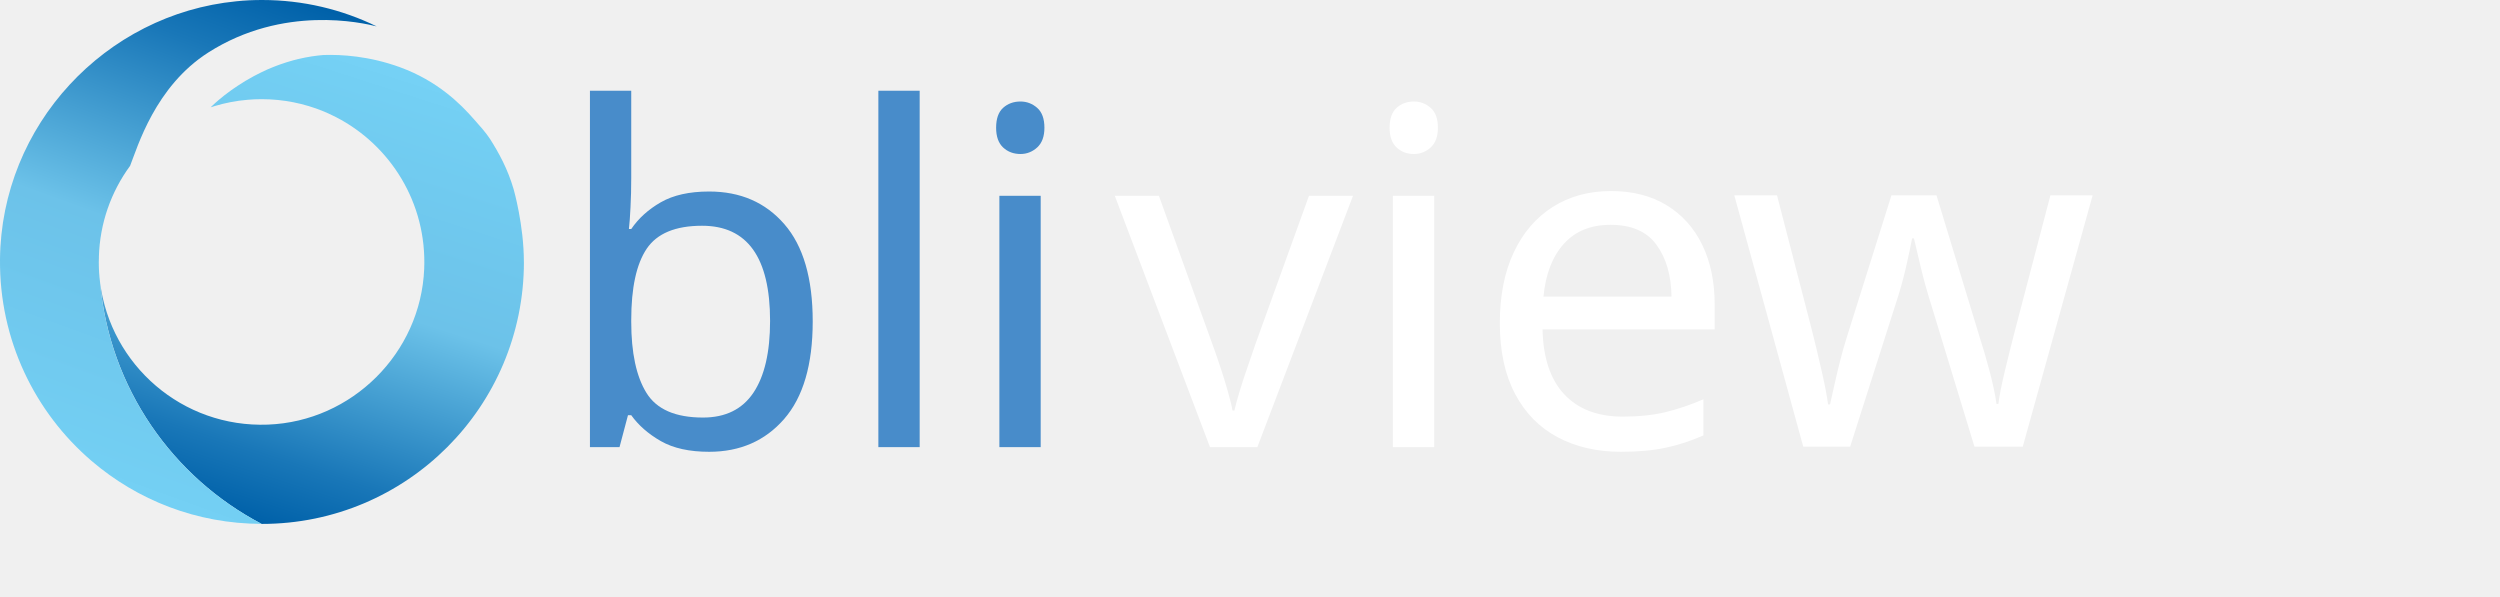
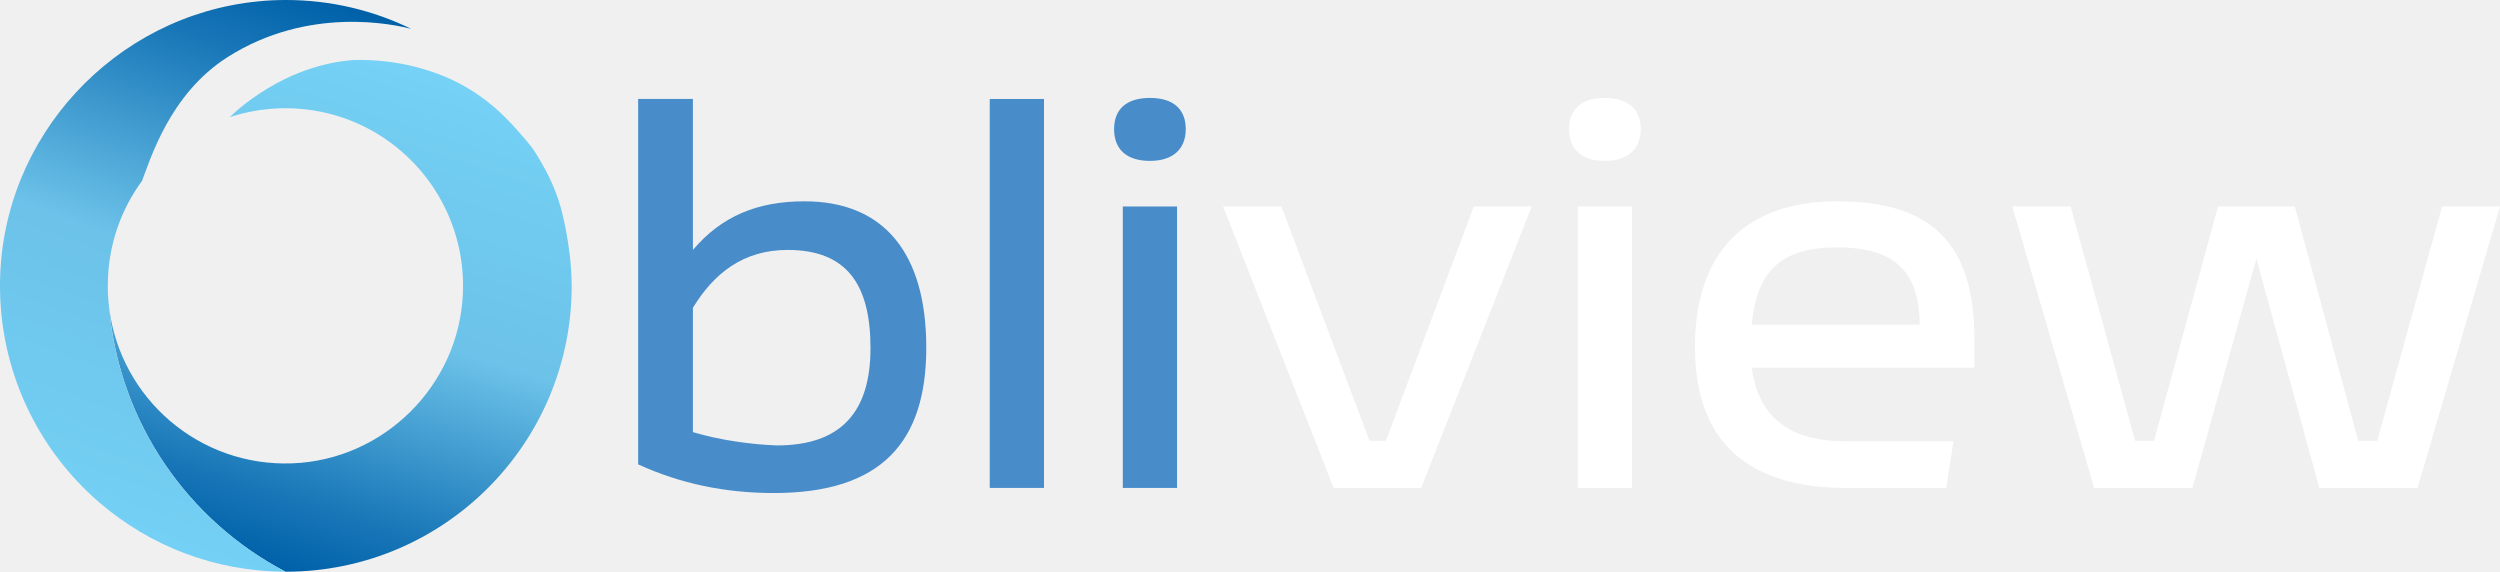
- <svg xmlns="http://www.w3.org/2000/svg" xmlns:xlink="http://www.w3.org/1999/xlink" id="Calque_2" data-name="Calque 2" viewBox="0 0 586.35 139.94">
+ <svg xmlns="http://www.w3.org/2000/svg" xmlns:xlink="http://www.w3.org/1999/xlink" id="Calque_2" data-name="Calque 2" viewBox="0 0 537.34 122.88">
  <defs>
    <style>
      .cls-1 {
        fill: #fff;
      }

      .cls-2 {
-         font-family: FONTSPRINGDEMO-NizzoliSemiBoldRegular, 'FONTSPRING DEMO - Nizzoli SemiBold';
-         font-size: 110px;
+         fill: #488cca;
      }

      .cls-3 {
-         fill: #488cca;
+         fill: url(#Dégradé_sans_nom_303);
      }

      .cls-4 {
-         fill: url(#Dégradé_sans_nom_303);
-       }
- 
-       .cls-5 {
        fill: url(#Dégradé_sans_nom_303-2);
      }
    </style>
    <linearGradient id="Dégradé_sans_nom_303" data-name="Dégradé sans nom 303" x1="90.15" y1="16.15" x2="56.35" y2="120.97" gradientUnits="userSpaceOnUse">
      <stop offset="0" stop-color="#75d1f5" />
      <stop offset=".05" stop-color="#73cff3" />
      <stop offset=".49" stop-color="#6cc2e9" />
      <stop offset=".57" stop-color="#5ab2de" />
      <stop offset=".86" stop-color="#1977b8" />
      <stop offset="1" stop-color="#0061a9" />
    </linearGradient>
    <linearGradient id="Dégradé_sans_nom_303-2" data-name="Dégradé sans nom 303" x1="20.66" y1="114.33" x2="63.21" y2="-2.64" xlink:href="#Dégradé_sans_nom_303" />
  </defs>
  <g id="Obliview">
    <g id="Obliview-2" data-name="Obliview">
-       <path id="Obliview-3" data-name="Obliview" class="cls-4" d="M122.88,61.44c0,33.93-27.51,61.44-61.44,61.44h-.08c-20.87-10.92-35.66-31.91-37.87-56.52,2.47,19.24,19.25,33.99,39.34,33.23,19.73-.75,35.83-16.78,36.66-36.5.65-15.47-7.91-29.02-20.65-35.6-.33-.17-.66-.34-1-.49-.66-.33-1.33-.62-2.02-.91-4.46-1.82-9.35-2.83-14.47-2.83-1.13,0-2.25.05-3.36.15-2.6.22-5.13.72-7.56,1.44-.17.05-.35.1-.51.16-.17.05-.35.1-.51.16t.03-.03s.02-.02.03-.03c.02-.02.03-.03.05-.05.04-.04.09-.09.16-.16.06-.06.13-.13.21-.2.16-.15.35-.33.58-.53,0,0,.03-.02.03-.03.23-.2.49-.43.79-.69.78-.66,1.78-1.46,2.98-2.32.97-.68,2.06-1.41,3.28-2.15.6-.36,1.25-.72,1.92-1.09.25-.13.51-.27.77-.4.39-.2.78-.4,1.19-.6.41-.19.82-.39,1.24-.58.4-.17.8-.35,1.22-.51.22-.09.43-.17.66-.26.27-.1.53-.21.8-.3.18-.07.37-.14.56-.2.4-.14.8-.28,1.22-.41.03-.02.06-.03.09-.03.53-.16,1.07-.32,1.61-.47.4-.11.79-.21,1.2-.3,1.01-.24,2.05-.45,3.12-.61.39-.06.78-.11,1.18-.16.08,0,.16-.02.23-.03.44-.05.89-.09,1.34-.13h0c4.18-.13,10.67.22,17.98,2.89,8.65,3.17,14.03,8.44,17.36,12.27,1.29,1.48,2.69,2.96,3.74,4.61,1.92,3.02,4.1,6.91,5.49,11.72,0,0,2.4,8.34,2.4,17.04Z" />
-       <path id="Obliview-4" data-name="Obliview" class="cls-5" d="M23.2,60.34c-.02.36-.03.73-.03,1.1,0,1.65.1,3.27.31,4.86,0,.02,0,.03,0,.05v.04c2.23,24.59,17.01,45.57,37.87,56.48-15.23-.02-29.16-5.58-39.89-14.78C8.19,96.72-.17,79.76,0,60.84.3,29.35,24.71,3.31,55.45.3h0c1.98-.21,3.99-.3,6.01-.3,9.64,0,18.77,2.23,26.89,6.19-3.38-.85-21.87-5.11-39.49,6.12-12.5,7.97-16.61,22.22-18.35,26.59-4.42,6.03-7.1,13.4-7.32,21.39v.04Z" />
-       <text id="Obliview-5" data-name="Obliview" class="cls-2" transform="translate(129.02 104.87)">
-         <tspan class="cls-3" x="0" y="0">bli</tspan>
-         <tspan class="cls-1" x="132.44" y="0">view</tspan>
-       </text>
+       <path id="Obliview-3" data-name="Obliview" class="cls-3" d="M122.88,61.44c0,33.93-27.51,61.44-61.44,61.44h-.08c-20.87-10.92-35.66-31.91-37.87-56.52,2.47,19.24,19.25,33.99,39.34,33.23,19.73-.75,35.83-16.78,36.66-36.5.65-15.47-7.91-29.02-20.65-35.6-.33-.17-.66-.34-1-.49-.66-.33-1.33-.62-2.02-.91-4.46-1.82-9.35-2.83-14.47-2.83-1.13,0-2.25.05-3.36.15-2.6.22-5.13.72-7.56,1.44-.17.05-.35.1-.51.16-.17.05-.35.1-.51.16t.03-.03s.02-.02.03-.03c.02-.02.03-.03.05-.05.04-.04.09-.09.16-.16.06-.06.13-.13.21-.2.16-.15.35-.33.58-.53,0,0,.03-.02.03-.03.23-.2.49-.43.79-.69.78-.66,1.78-1.46,2.98-2.32.97-.68,2.06-1.41,3.28-2.15.6-.36,1.25-.72,1.92-1.09.25-.13.51-.27.77-.4.39-.2.78-.4,1.19-.6.41-.19.82-.39,1.24-.58.4-.17.8-.35,1.22-.51.22-.09.43-.17.66-.26.27-.1.53-.21.8-.3.18-.07.37-.14.56-.2.4-.14.8-.28,1.22-.41.03-.02.06-.03.09-.03.53-.16,1.07-.32,1.61-.47.4-.11.79-.21,1.2-.3,1.01-.24,2.05-.45,3.12-.61.39-.06.78-.11,1.18-.16.08,0,.16-.02.23-.03.44-.05.89-.09,1.34-.13h0c4.18-.13,10.67.22,17.98,2.89,8.65,3.17,14.03,8.44,17.36,12.27,1.29,1.48,2.69,2.96,3.74,4.61,1.92,3.02,4.1,6.91,5.49,11.72,0,0,2.4,8.34,2.4,17.04Z" />
+       <path id="Obliview-4" data-name="Obliview" class="cls-4" d="M23.2,60.34c-.02.36-.03.73-.03,1.1,0,1.65.1,3.27.31,4.86,0,.02,0,.03,0,.05v.04c2.23,24.59,17.01,45.57,37.87,56.48-15.23-.02-29.16-5.58-39.89-14.78C8.19,96.72-.17,79.76,0,60.84.3,29.35,24.71,3.31,55.45.3h0c1.98-.21,3.99-.3,6.01-.3,9.64,0,18.77,2.23,26.89,6.19-3.38-.85-21.87-5.11-39.49,6.12-12.5,7.97-16.61,22.22-18.35,26.59-4.42,6.03-7.1,13.4-7.32,21.39v.04Z" />
+       <g>
+         <path class="cls-2" d="M199.09,74.73c0,20.35-9.68,31.24-32.78,31.24-10.34,0-20.02-1.98-29.15-6.16V21.27h11.77v32.45c6.16-7.26,13.86-10.45,23.98-10.45,17.16,0,26.18,11.22,26.18,31.46ZM187.1,74.84c0-13.53-4.95-21.12-17.82-21.12-9.57,0-15.84,5.06-20.35,12.43v26.73c5.94,1.76,12.43,2.64,18.04,2.86,13.86,0,20.13-7.26,20.13-20.9Z" />
+         <path class="cls-2" d="M212.73,21.27h11.66v83.6h-11.66V21.27Z" />
+         <path class="cls-2" d="M239.46,27.76c0-4.18,2.53-6.71,7.7-6.71s7.7,2.53,7.7,6.71-2.64,6.82-7.7,6.82-7.7-2.53-7.7-6.82ZM241.33,44.37h11.66v60.5h-11.66v-60.5Z" />
+         <path class="cls-1" d="M329.22,44.37l-23.76,60.5h-18.81l-23.76-60.5h12.54l18.92,50.38h3.52l18.92-50.38h12.43Z" />
+         <path class="cls-1" d="M337.25,27.76c0-4.18,2.53-6.71,7.7-6.71s7.7,2.53,7.7,6.71-2.64,6.82-7.7,6.82-7.7-2.53-7.7-6.82ZM339.12,44.37h11.66v60.5h-11.66v-60.5Z" />
+         <path class="cls-1" d="M424.37,79.02h-47.85c1.43,10.89,8.36,15.84,20.24,15.84h23.1l-1.54,10.01h-21.56c-21.01,0-32.45-9.9-32.45-30.25s10.78-31.35,30.58-31.35,29.48,8.58,29.48,29.59v6.16ZM412.6,69.78c0-11.88-5.94-16.61-17.71-16.61s-17.27,4.73-18.37,16.61h36.08Z" />
+         <path class="cls-1" d="M537.34,44.37l-17.71,60.5h-21.12l-13.53-49.28-13.75,49.28h-21.12l-17.6-60.5h12.54l13.86,50.38h4.07l13.75-50.38h16.5l13.64,50.38h4.07l13.97-50.38h12.43Z" />
+       </g>
    </g>
  </g>
</svg>
